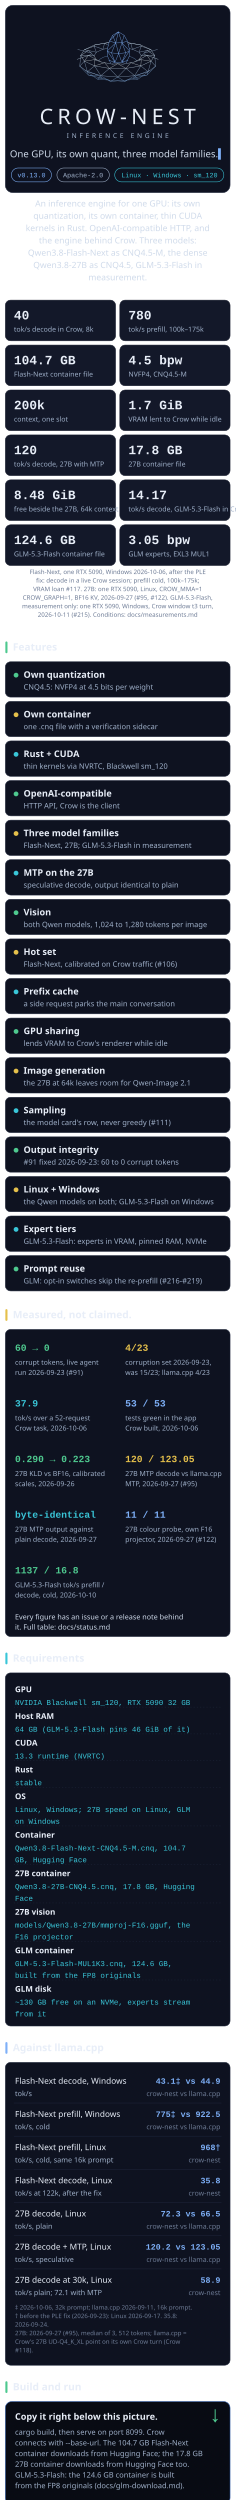
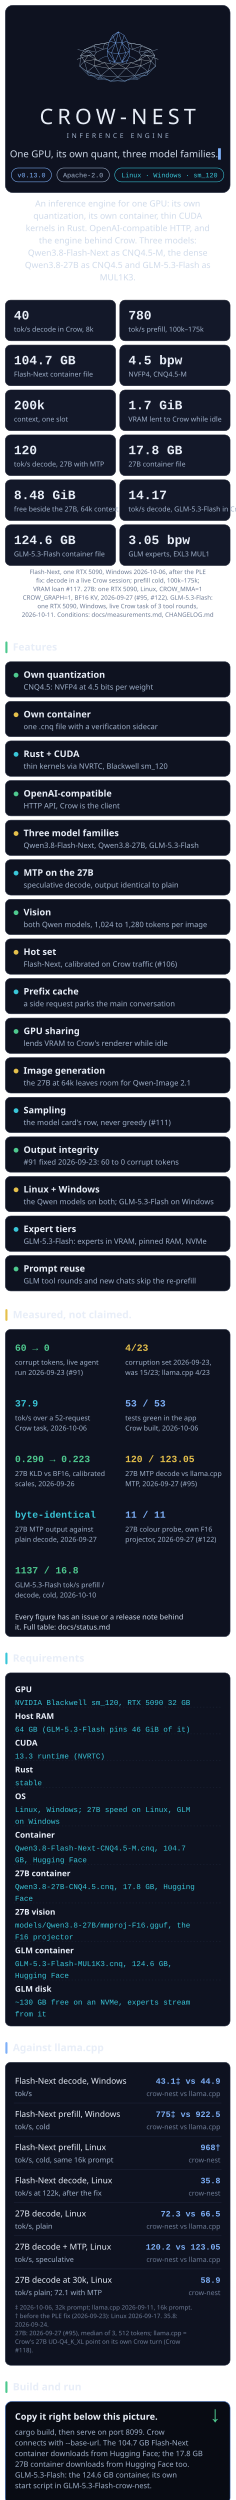
<svg xmlns="http://www.w3.org/2000/svg" viewBox="0 0 440 4673" width="440" height="4673" role="img" aria-label="crow-nest: one GPU, its own quant, three model families. Features, measurements, requirements.">
  <rect x="10" y="10" width="420" height="350" rx="14" fill="#0e1220" stroke="#1c2438" />
  <svg x="110" y="-4" width="220" height="220" viewBox="0 0 1024 1024">
    <defs>
      <clipPath id="noegg">
        <path clip-rule="evenodd" d="M0 0H1024V1024H0ZM518.0 295.0 568.2 326.0 595.7 375.6 612.5 437.6 612.7 505.8 583.0 574.0 518.0 605.0 453.0 574.0 423.3 505.8 423.5 437.6 440.3 375.6 467.8 326.0Z" />
      </clipPath>
      <clipPath id="abovefront">
        <path d="M0 0H1024V479L774.0 479.0L767.4 500.0L716.8 537.8L625.7 564.0L512.0 573.3L398.3 564.0L307.2 537.8L256.6 500.0L250.0 479.0L0 479Z" />
      </clipPath>
    </defs>
    <g fill="none" stroke-width="3" stroke-linejoin="round" stroke-linecap="round">
      <path stroke="#6789b2" clip-path="url(#noegg)" d="M346 548 360 532 386 517 422 506 465 499 512 497 559 499 602 506 638 517 664 532 678 548" />
      <path stroke="#acbece" d="M718 505 767 500 698 537M698 537 717 538 640 563M640 563 626 564 558 577M558 577 512 573 466 577M466 577 398 564 384 563M384 563 307 538 326 537M326 537 257 500 306 505" />
      <path stroke="#90a7c2" clip-path="url(#noegg)" d="M306 505 257 458 326 473M326 473 307 420 384 447M384 447 398 394 466 433M466 433 512 385 558 433M558 433 626 394 640 447M640 447 717 420 698 473M698 473 767 458 718 505" />
      <path stroke="#b9c0c4" d="M767 500 802 551 717 538M717 538 713 592 626 564M626 564 584 614 512 573M512 573 440 614 398 564M398 564 311 592 307 538M307 538 222 551 257 500" />
      <path stroke="#acbece" clip-path="url(#noegg)" d="M257 500 190 501 257 458M257 458 222 451 307 420M307 420 311 410 398 394M398 394 440 388 512 385M512 385 584 388 626 394M626 394 713 410 717 420M717 420 802 451 767 458M767 458 834 501 767 500" />
      <path stroke="#90a7c2" d="M834 501 842 594 802 551M802 551 776 643 713 592M713 592 659 677 584 614M584 614 512 689 440 614M440 614 365 677 311 592M311 592 248 643 222 551M222 551 182 594 190 501" />
      <path stroke="#6789b2" d="M842 594 766 673 776 643M776 643 688 708 659 677M659 677 575 728 512 689M512 689 449 728 365 677M365 677 336 708 248 643M248 643 258 673 182 594M794 629 678 675 766 673M766 673 645 699 688 708M688 708 586 716 575 728M575 728 512 722 449 728M449 728 438 716 336 708M336 708 379 699 258 673M258 673 346 675 230 629" />
      <path stroke="#90a7c2" clip-path="url(#noegg)" d="M306 505 326 473 384 447 466 433 558 433 640 447 698 473 718 505" />
      <path stroke="#b9c0c4" clip-path="url(#abovefront)" d="M718 505 698 537 640 563 558 577 466 577 384 563 326 537 306 505" />
      <path stroke="#acbece" clip-path="url(#noegg)" d="M190 501 222 451 311 410 440 388 584 388 713 410 802 451 834 501" />
      <path stroke="#acbece" d="M834 501 802 551 713 592 584 614 440 614 311 592 222 551 190 501" />
      <path stroke="#90a7c2" d="M842 594 776 643 659 677 512 689 365 677 248 643 182 594" />
      <path stroke="#6789b2" d="M678 675 645 699 586 716 512 722 438 716 379 699 346 675" />
      <path stroke="#7eb0f8" clip-path="url(#abovefront)" d="M440 376 495 392 549 391 596 376M421 462 458 479 520 484 582 478 615 462M434 543 489 560 548 560 602 543M440 376 518 295 495 392M518 295 549 391M468 326 495 392M568 326 549 391M421 462 495 392 458 479M495 392 520 484 549 391 582 478M549 391 615 462M458 479 489 560 520 484 548 560 582 478M421 462 489 560M615 462 548 560M489 560 453 574M548 560 583 574M518 295 568 326 596 376 612 438 613 506 583 574 518 605 453 574 423 506 424 438 440 376 468 326 518 295" />
      <path stroke="#acbece" d="M742 492 865 535" />
      <path stroke="#90a7c2" clip-path="url(#noegg)" d="M741 480 859 449" />
      <path stroke="#acbece" d="M282 492 159 535" />
      <path stroke="#90a7c2" clip-path="url(#noegg)" d="M283 480 164 449" />
    </g>
  </svg>
  <text x="220.0" y="232" font-family="-apple-system,BlinkMacSystemFont,'Segoe UI','Noto Sans',Helvetica,Arial,sans-serif" font-size="40" font-weight="300" fill="#e8eef8" text-anchor="middle" letter-spacing="8">CROW-NEST</text>
  <text x="220.0" y="258" font-family="-apple-system,BlinkMacSystemFont,'Segoe UI','Noto Sans',Helvetica,Arial,sans-serif" font-size="12.5" font-weight="400" fill="#9fb0c9" text-anchor="middle" letter-spacing="5">INFERENCE ENGINE</text>
  <text x="220.0" y="294" text-anchor="middle" font-family="-apple-system,BlinkMacSystemFont,'Segoe UI','Noto Sans',Helvetica,Arial,sans-serif" font-size="18" fill="#cfdaea">One GPU, its own quant, three model families.<tspan fill="#7eb0f8">▍<animate attributeName="opacity" values="1;1;0;0" keyTimes="0;.5;.5;1" dur="1.1s" repeatCount="indefinite" />
    </tspan>
  </text>
  <rect x="21.2" y="314" width="75" height="26" rx="13" fill="none" stroke="#7eb0f8" />
  <text x="58.8" y="331.5" font-family="ui-monospace,SFMono-Regular,'SF Mono',Menlo,Consolas,'Liberation Mono',monospace" font-size="12.5" font-weight="400" fill="#7eb0f8" text-anchor="middle" letter-spacing="0">v0.13.0</text>
  <rect x="106.4" y="314" width="98" height="26" rx="13" fill="none" stroke="#9fb0c9" />
  <text x="155.4" y="331.5" font-family="ui-monospace,SFMono-Regular,'SF Mono',Menlo,Consolas,'Liberation Mono',monospace" font-size="12.5" font-weight="400" fill="#9fb0c9" text-anchor="middle" letter-spacing="0">Apache-2.0</text>
  <rect x="214.4" y="314" width="204" height="26" rx="13" fill="none" stroke="#39c6d8" />
  <text x="316.6" y="331.5" font-family="ui-monospace,SFMono-Regular,'SF Mono',Menlo,Consolas,'Liberation Mono',monospace" font-size="12.5" font-weight="400" fill="#39c6d8" text-anchor="middle" letter-spacing="0">Linux · Windows · sm_120</text>
  <text x="220.0" y="386" font-family="-apple-system,BlinkMacSystemFont,'Segoe UI','Noto Sans',Helvetica,Arial,sans-serif" font-size="16" font-weight="400" fill="#cfdaea" text-anchor="middle" letter-spacing="0">An inference engine for one GPU: its own</text>
  <text x="220.0" y="409" font-family="-apple-system,BlinkMacSystemFont,'Segoe UI','Noto Sans',Helvetica,Arial,sans-serif" font-size="16" font-weight="400" fill="#cfdaea" text-anchor="middle" letter-spacing="0">quantization, its own container, thin CUDA</text>
  <text x="220.0" y="432" font-family="-apple-system,BlinkMacSystemFont,'Segoe UI','Noto Sans',Helvetica,Arial,sans-serif" font-size="16" font-weight="400" fill="#cfdaea" text-anchor="middle" letter-spacing="0">kernels in Rust. OpenAI-compatible HTTP, and</text>
  <text x="220.0" y="455" font-family="-apple-system,BlinkMacSystemFont,'Segoe UI','Noto Sans',Helvetica,Arial,sans-serif" font-size="16" font-weight="400" fill="#cfdaea" text-anchor="middle" letter-spacing="0">the engine behind Crow. Three models:</text>
  <text x="220.0" y="478" font-family="-apple-system,BlinkMacSystemFont,'Segoe UI','Noto Sans',Helvetica,Arial,sans-serif" font-size="16" font-weight="400" fill="#cfdaea" text-anchor="middle" letter-spacing="0">Qwen3.8-Flash-Next as CNQ4.5-M, the dense</text>
-   <text x="220.0" y="501" font-family="-apple-system,BlinkMacSystemFont,'Segoe UI','Noto Sans',Helvetica,Arial,sans-serif" font-size="16" font-weight="400" fill="#cfdaea" text-anchor="middle" letter-spacing="0">Qwen3.8-27B as CNQ4.5, GLM-5.3-Flash in</text>
-   <text x="220.0" y="524" font-family="-apple-system,BlinkMacSystemFont,'Segoe UI','Noto Sans',Helvetica,Arial,sans-serif" font-size="16" font-weight="400" fill="#cfdaea" text-anchor="middle" letter-spacing="0">measurement.</text>
+   <text x="220.0" y="501" font-family="-apple-system,BlinkMacSystemFont,'Segoe UI','Noto Sans',Helvetica,Arial,sans-serif" font-size="16" font-weight="400" fill="#cfdaea" text-anchor="middle" letter-spacing="0">Qwen3.8-27B as CNQ4.5 and GLM-5.3-Flash as</text>
+   <text x="220.0" y="524" font-family="-apple-system,BlinkMacSystemFont,'Segoe UI','Noto Sans',Helvetica,Arial,sans-serif" font-size="16" font-weight="400" fill="#cfdaea" text-anchor="middle" letter-spacing="0">MUL1K3.</text>
  <rect x="10" y="561" width="206" height="76" rx="10" fill="#131829" stroke="#131829" />
  <text x="26" y="597" font-family="ui-monospace,SFMono-Regular,'SF Mono',Menlo,Consolas,'Liberation Mono',monospace" font-size="24" font-weight="600" fill="#e8eef8" text-anchor="start" letter-spacing="0">40</text>
  <text x="26" y="620" font-family="-apple-system,BlinkMacSystemFont,'Segoe UI','Noto Sans',Helvetica,Arial,sans-serif" font-size="13" font-weight="400" fill="#9fb0c9" text-anchor="start" letter-spacing="0">tok/s decode in Crow, 8k</text>
  <rect x="224" y="561" width="206" height="76" rx="10" fill="#131829" stroke="#131829" />
  <text x="240" y="597" font-family="ui-monospace,SFMono-Regular,'SF Mono',Menlo,Consolas,'Liberation Mono',monospace" font-size="24" font-weight="600" fill="#e8eef8" text-anchor="start" letter-spacing="0">780</text>
  <text x="240" y="620" font-family="-apple-system,BlinkMacSystemFont,'Segoe UI','Noto Sans',Helvetica,Arial,sans-serif" font-size="13" font-weight="400" fill="#9fb0c9" text-anchor="start" letter-spacing="0">tok/s prefill, 100k–175k</text>
  <rect x="10" y="645" width="206" height="76" rx="10" fill="#131829" stroke="#131829" />
  <text x="26" y="681" font-family="ui-monospace,SFMono-Regular,'SF Mono',Menlo,Consolas,'Liberation Mono',monospace" font-size="24" font-weight="600" fill="#e8eef8" text-anchor="start" letter-spacing="0">104.7 GB</text>
  <text x="26" y="704" font-family="-apple-system,BlinkMacSystemFont,'Segoe UI','Noto Sans',Helvetica,Arial,sans-serif" font-size="13" font-weight="400" fill="#9fb0c9" text-anchor="start" letter-spacing="0">Flash-Next container file</text>
  <rect x="224" y="645" width="206" height="76" rx="10" fill="#131829" stroke="#131829" />
  <text x="240" y="681" font-family="ui-monospace,SFMono-Regular,'SF Mono',Menlo,Consolas,'Liberation Mono',monospace" font-size="24" font-weight="600" fill="#e8eef8" text-anchor="start" letter-spacing="0">4.5 bpw</text>
  <text x="240" y="704" font-family="-apple-system,BlinkMacSystemFont,'Segoe UI','Noto Sans',Helvetica,Arial,sans-serif" font-size="13" font-weight="400" fill="#9fb0c9" text-anchor="start" letter-spacing="0">NVFP4, CNQ4.5-M</text>
  <rect x="10" y="729" width="206" height="76" rx="10" fill="#131829" stroke="#131829" />
  <text x="26" y="765" font-family="ui-monospace,SFMono-Regular,'SF Mono',Menlo,Consolas,'Liberation Mono',monospace" font-size="24" font-weight="600" fill="#e8eef8" text-anchor="start" letter-spacing="0">200k</text>
  <text x="26" y="788" font-family="-apple-system,BlinkMacSystemFont,'Segoe UI','Noto Sans',Helvetica,Arial,sans-serif" font-size="13" font-weight="400" fill="#9fb0c9" text-anchor="start" letter-spacing="0">context, one slot</text>
  <rect x="224" y="729" width="206" height="76" rx="10" fill="#131829" stroke="#131829" />
  <text x="240" y="765" font-family="ui-monospace,SFMono-Regular,'SF Mono',Menlo,Consolas,'Liberation Mono',monospace" font-size="24" font-weight="600" fill="#e8eef8" text-anchor="start" letter-spacing="0">1.7 GiB</text>
  <text x="240" y="788" font-family="-apple-system,BlinkMacSystemFont,'Segoe UI','Noto Sans',Helvetica,Arial,sans-serif" font-size="13" font-weight="400" fill="#9fb0c9" text-anchor="start" letter-spacing="0">VRAM lent to Crow while idle</text>
  <rect x="10" y="813" width="206" height="76" rx="10" fill="#131829" stroke="#131829" />
  <text x="26" y="849" font-family="ui-monospace,SFMono-Regular,'SF Mono',Menlo,Consolas,'Liberation Mono',monospace" font-size="24" font-weight="600" fill="#e8eef8" text-anchor="start" letter-spacing="0">120</text>
  <text x="26" y="872" font-family="-apple-system,BlinkMacSystemFont,'Segoe UI','Noto Sans',Helvetica,Arial,sans-serif" font-size="13" font-weight="400" fill="#9fb0c9" text-anchor="start" letter-spacing="0">tok/s decode, 27B with MTP</text>
  <rect x="224" y="813" width="206" height="76" rx="10" fill="#131829" stroke="#131829" />
  <text x="240" y="849" font-family="ui-monospace,SFMono-Regular,'SF Mono',Menlo,Consolas,'Liberation Mono',monospace" font-size="24" font-weight="600" fill="#e8eef8" text-anchor="start" letter-spacing="0">17.8 GB</text>
  <text x="240" y="872" font-family="-apple-system,BlinkMacSystemFont,'Segoe UI','Noto Sans',Helvetica,Arial,sans-serif" font-size="13" font-weight="400" fill="#9fb0c9" text-anchor="start" letter-spacing="0">27B container file</text>
  <rect x="10" y="897" width="206" height="76" rx="10" fill="#131829" stroke="#131829" />
  <text x="26" y="933" font-family="ui-monospace,SFMono-Regular,'SF Mono',Menlo,Consolas,'Liberation Mono',monospace" font-size="24" font-weight="600" fill="#e8eef8" text-anchor="start" letter-spacing="0">8.48 GiB</text>
  <text x="26" y="956" font-family="-apple-system,BlinkMacSystemFont,'Segoe UI','Noto Sans',Helvetica,Arial,sans-serif" font-size="13" font-weight="400" fill="#9fb0c9" text-anchor="start" letter-spacing="0">free beside the 27B, 64k context</text>
  <rect x="224" y="897" width="206" height="76" rx="10" fill="#131829" stroke="#131829" />
  <text x="240" y="933" font-family="ui-monospace,SFMono-Regular,'SF Mono',Menlo,Consolas,'Liberation Mono',monospace" font-size="24" font-weight="600" fill="#e8eef8" text-anchor="start" letter-spacing="0">14.17</text>
  <text x="240" y="956" font-family="-apple-system,BlinkMacSystemFont,'Segoe UI','Noto Sans',Helvetica,Arial,sans-serif" font-size="13" font-weight="400" fill="#9fb0c9" text-anchor="start" letter-spacing="0">tok/s decode, GLM-5.3-Flash in Crow</text>
  <rect x="10" y="981" width="206" height="76" rx="10" fill="#131829" stroke="#131829" />
  <text x="26" y="1017" font-family="ui-monospace,SFMono-Regular,'SF Mono',Menlo,Consolas,'Liberation Mono',monospace" font-size="24" font-weight="600" fill="#e8eef8" text-anchor="start" letter-spacing="0">124.6 GB</text>
  <text x="26" y="1040" font-family="-apple-system,BlinkMacSystemFont,'Segoe UI','Noto Sans',Helvetica,Arial,sans-serif" font-size="13" font-weight="400" fill="#9fb0c9" text-anchor="start" letter-spacing="0">GLM-5.3-Flash container file</text>
  <rect x="224" y="981" width="206" height="76" rx="10" fill="#131829" stroke="#131829" />
  <text x="240" y="1017" font-family="ui-monospace,SFMono-Regular,'SF Mono',Menlo,Consolas,'Liberation Mono',monospace" font-size="24" font-weight="600" fill="#e8eef8" text-anchor="start" letter-spacing="0">3.05 bpw</text>
  <text x="240" y="1040" font-family="-apple-system,BlinkMacSystemFont,'Segoe UI','Noto Sans',Helvetica,Arial,sans-serif" font-size="13" font-weight="400" fill="#9fb0c9" text-anchor="start" letter-spacing="0">GLM experts, EXL3 MUL1</text>
  <text x="220.0" y="1073" font-family="-apple-system,BlinkMacSystemFont,'Segoe UI','Noto Sans',Helvetica,Arial,sans-serif" font-size="11.5" font-weight="400" fill="#6d7b95" text-anchor="middle" letter-spacing="0">Flash-Next, one RTX 5090, Windows 2026-10-06, after the PLE</text>
  <text x="220.0" y="1089" font-family="-apple-system,BlinkMacSystemFont,'Segoe UI','Noto Sans',Helvetica,Arial,sans-serif" font-size="11.5" font-weight="400" fill="#6d7b95" text-anchor="middle" letter-spacing="0">fix: decode in a live Crow session; prefill cold, 100k–175k;</text>
  <text x="220.0" y="1105" font-family="-apple-system,BlinkMacSystemFont,'Segoe UI','Noto Sans',Helvetica,Arial,sans-serif" font-size="11.5" font-weight="400" fill="#6d7b95" text-anchor="middle" letter-spacing="0">VRAM loan #117. 27B: one RTX 5090, Linux, CROW_MMA=1</text>
-   <text x="220.0" y="1121" font-family="-apple-system,BlinkMacSystemFont,'Segoe UI','Noto Sans',Helvetica,Arial,sans-serif" font-size="11.5" font-weight="400" fill="#6d7b95" text-anchor="middle" letter-spacing="0">CROW_GRAPH=1, BF16 KV, 2026-09-27 (#95, #122). GLM-5.3-Flash,</text>
-   <text x="220.0" y="1137" font-family="-apple-system,BlinkMacSystemFont,'Segoe UI','Noto Sans',Helvetica,Arial,sans-serif" font-size="11.5" font-weight="400" fill="#6d7b95" text-anchor="middle" letter-spacing="0">measurement only: one RTX 5090, Windows, Crow window t3 turn,</text>
-   <text x="220.0" y="1153" font-family="-apple-system,BlinkMacSystemFont,'Segoe UI','Noto Sans',Helvetica,Arial,sans-serif" font-size="11.5" font-weight="400" fill="#6d7b95" text-anchor="middle" letter-spacing="0">2026-10-11 (#215). Conditions: docs/measurements.md</text>
+   <text x="220.0" y="1121" font-family="-apple-system,BlinkMacSystemFont,'Segoe UI','Noto Sans',Helvetica,Arial,sans-serif" font-size="11.5" font-weight="400" fill="#6d7b95" text-anchor="middle" letter-spacing="0">CROW_GRAPH=1, BF16 KV, 2026-09-27 (#95, #122). GLM-5.3-Flash:</text>
+   <text x="220.0" y="1137" font-family="-apple-system,BlinkMacSystemFont,'Segoe UI','Noto Sans',Helvetica,Arial,sans-serif" font-size="11.5" font-weight="400" fill="#6d7b95" text-anchor="middle" letter-spacing="0">one RTX 5090, Windows, live Crow task of 3 tool rounds,</text>
+   <text x="220.0" y="1153" font-family="-apple-system,BlinkMacSystemFont,'Segoe UI','Noto Sans',Helvetica,Arial,sans-serif" font-size="11.5" font-weight="400" fill="#6d7b95" text-anchor="middle" letter-spacing="0">2026-10-11. Conditions: docs/measurements.md, CHANGELOG.md</text>
  <rect x="10" y="1199" width="4" height="22" rx="2" fill="#4ec98f" />
  <text x="24" y="1216" font-family="-apple-system,BlinkMacSystemFont,'Segoe UI','Noto Sans',Helvetica,Arial,sans-serif" font-size="19" font-weight="600" fill="#e8eef8" text-anchor="start" letter-spacing="0">Features</text>
  <rect x="10" y="1237" width="420" height="66" rx="10" fill="#0e1220" stroke="#1c2438" />
  <circle cx="30" cy="1262" r="4.5" fill="#4ec98f" />
  <text x="44" y="1267" font-family="-apple-system,BlinkMacSystemFont,'Segoe UI','Noto Sans',Helvetica,Arial,sans-serif" font-size="17" font-weight="600" fill="#e8eef8" text-anchor="start" letter-spacing="0">Own quantization</text>
  <text x="44" y="1289" font-family="-apple-system,BlinkMacSystemFont,'Segoe UI','Noto Sans',Helvetica,Arial,sans-serif" font-size="14" font-weight="400" fill="#9fb0c9" text-anchor="start" letter-spacing="0">CNQ4.5: NVFP4 at 4.5 bits per weight</text>
  <rect x="10" y="1311" width="420" height="66" rx="10" fill="#0e1220" stroke="#1c2438" />
  <circle cx="30" cy="1336" r="4.5" fill="#e5c04b" />
  <text x="44" y="1341" font-family="-apple-system,BlinkMacSystemFont,'Segoe UI','Noto Sans',Helvetica,Arial,sans-serif" font-size="17" font-weight="600" fill="#e8eef8" text-anchor="start" letter-spacing="0">Own container</text>
  <text x="44" y="1363" font-family="-apple-system,BlinkMacSystemFont,'Segoe UI','Noto Sans',Helvetica,Arial,sans-serif" font-size="14" font-weight="400" fill="#9fb0c9" text-anchor="start" letter-spacing="0">one .cnq file with a verification sidecar</text>
  <rect x="10" y="1385" width="420" height="66" rx="10" fill="#0e1220" stroke="#1c2438" />
  <circle cx="30" cy="1410" r="4.5" fill="#39c6d8" />
  <text x="44" y="1415" font-family="-apple-system,BlinkMacSystemFont,'Segoe UI','Noto Sans',Helvetica,Arial,sans-serif" font-size="17" font-weight="600" fill="#e8eef8" text-anchor="start" letter-spacing="0">Rust + CUDA</text>
  <text x="44" y="1437" font-family="-apple-system,BlinkMacSystemFont,'Segoe UI','Noto Sans',Helvetica,Arial,sans-serif" font-size="14" font-weight="400" fill="#9fb0c9" text-anchor="start" letter-spacing="0">thin kernels via NVRTC, Blackwell sm_120</text>
  <rect x="10" y="1459" width="420" height="66" rx="10" fill="#0e1220" stroke="#1c2438" />
  <circle cx="30" cy="1484" r="4.5" fill="#4ec98f" />
  <text x="44" y="1489" font-family="-apple-system,BlinkMacSystemFont,'Segoe UI','Noto Sans',Helvetica,Arial,sans-serif" font-size="17" font-weight="600" fill="#e8eef8" text-anchor="start" letter-spacing="0">OpenAI-compatible</text>
  <text x="44" y="1511" font-family="-apple-system,BlinkMacSystemFont,'Segoe UI','Noto Sans',Helvetica,Arial,sans-serif" font-size="14" font-weight="400" fill="#9fb0c9" text-anchor="start" letter-spacing="0">HTTP API, Crow is the client</text>
  <rect x="10" y="1533" width="420" height="66" rx="10" fill="#0e1220" stroke="#1c2438" />
  <circle cx="30" cy="1558" r="4.5" fill="#e5c04b" />
  <text x="44" y="1563" font-family="-apple-system,BlinkMacSystemFont,'Segoe UI','Noto Sans',Helvetica,Arial,sans-serif" font-size="17" font-weight="600" fill="#e8eef8" text-anchor="start" letter-spacing="0">Three model families</text>
-   <text x="44" y="1585" font-family="-apple-system,BlinkMacSystemFont,'Segoe UI','Noto Sans',Helvetica,Arial,sans-serif" font-size="14" font-weight="400" fill="#9fb0c9" text-anchor="start" letter-spacing="0">Flash-Next, 27B; GLM-5.3-Flash in measurement</text>
+   <text x="44" y="1585" font-family="-apple-system,BlinkMacSystemFont,'Segoe UI','Noto Sans',Helvetica,Arial,sans-serif" font-size="14" font-weight="400" fill="#9fb0c9" text-anchor="start" letter-spacing="0">Qwen3.8-Flash-Next, Qwen3.8-27B, GLM-5.3-Flash</text>
  <rect x="10" y="1607" width="420" height="66" rx="10" fill="#0e1220" stroke="#1c2438" />
  <circle cx="30" cy="1632" r="4.5" fill="#39c6d8" />
  <text x="44" y="1637" font-family="-apple-system,BlinkMacSystemFont,'Segoe UI','Noto Sans',Helvetica,Arial,sans-serif" font-size="17" font-weight="600" fill="#e8eef8" text-anchor="start" letter-spacing="0">MTP on the 27B</text>
  <text x="44" y="1659" font-family="-apple-system,BlinkMacSystemFont,'Segoe UI','Noto Sans',Helvetica,Arial,sans-serif" font-size="14" font-weight="400" fill="#9fb0c9" text-anchor="start" letter-spacing="0">speculative decode, output identical to plain</text>
  <rect x="10" y="1681" width="420" height="66" rx="10" fill="#0e1220" stroke="#1c2438" />
  <circle cx="30" cy="1706" r="4.5" fill="#4ec98f" />
  <text x="44" y="1711" font-family="-apple-system,BlinkMacSystemFont,'Segoe UI','Noto Sans',Helvetica,Arial,sans-serif" font-size="17" font-weight="600" fill="#e8eef8" text-anchor="start" letter-spacing="0">Vision</text>
  <text x="44" y="1733" font-family="-apple-system,BlinkMacSystemFont,'Segoe UI','Noto Sans',Helvetica,Arial,sans-serif" font-size="14" font-weight="400" fill="#9fb0c9" text-anchor="start" letter-spacing="0">both Qwen models, 1,024 to 1,280 tokens per image</text>
  <rect x="10" y="1755" width="420" height="66" rx="10" fill="#0e1220" stroke="#1c2438" />
  <circle cx="30" cy="1780" r="4.5" fill="#e5c04b" />
  <text x="44" y="1785" font-family="-apple-system,BlinkMacSystemFont,'Segoe UI','Noto Sans',Helvetica,Arial,sans-serif" font-size="17" font-weight="600" fill="#e8eef8" text-anchor="start" letter-spacing="0">Hot set</text>
  <text x="44" y="1807" font-family="-apple-system,BlinkMacSystemFont,'Segoe UI','Noto Sans',Helvetica,Arial,sans-serif" font-size="14" font-weight="400" fill="#9fb0c9" text-anchor="start" letter-spacing="0">Flash-Next, calibrated on Crow traffic (#106)</text>
  <rect x="10" y="1829" width="420" height="66" rx="10" fill="#0e1220" stroke="#1c2438" />
  <circle cx="30" cy="1854" r="4.5" fill="#39c6d8" />
  <text x="44" y="1859" font-family="-apple-system,BlinkMacSystemFont,'Segoe UI','Noto Sans',Helvetica,Arial,sans-serif" font-size="17" font-weight="600" fill="#e8eef8" text-anchor="start" letter-spacing="0">Prefix cache</text>
  <text x="44" y="1881" font-family="-apple-system,BlinkMacSystemFont,'Segoe UI','Noto Sans',Helvetica,Arial,sans-serif" font-size="14" font-weight="400" fill="#9fb0c9" text-anchor="start" letter-spacing="0">a side request parks the main conversation</text>
  <rect x="10" y="1903" width="420" height="66" rx="10" fill="#0e1220" stroke="#1c2438" />
  <circle cx="30" cy="1928" r="4.5" fill="#4ec98f" />
  <text x="44" y="1933" font-family="-apple-system,BlinkMacSystemFont,'Segoe UI','Noto Sans',Helvetica,Arial,sans-serif" font-size="17" font-weight="600" fill="#e8eef8" text-anchor="start" letter-spacing="0">GPU sharing</text>
  <text x="44" y="1955" font-family="-apple-system,BlinkMacSystemFont,'Segoe UI','Noto Sans',Helvetica,Arial,sans-serif" font-size="14" font-weight="400" fill="#9fb0c9" text-anchor="start" letter-spacing="0">lends VRAM to Crow's renderer while idle</text>
  <rect x="10" y="1977" width="420" height="66" rx="10" fill="#0e1220" stroke="#1c2438" />
  <circle cx="30" cy="2002" r="4.5" fill="#e5c04b" />
  <text x="44" y="2007" font-family="-apple-system,BlinkMacSystemFont,'Segoe UI','Noto Sans',Helvetica,Arial,sans-serif" font-size="17" font-weight="600" fill="#e8eef8" text-anchor="start" letter-spacing="0">Image generation</text>
  <text x="44" y="2029" font-family="-apple-system,BlinkMacSystemFont,'Segoe UI','Noto Sans',Helvetica,Arial,sans-serif" font-size="14" font-weight="400" fill="#9fb0c9" text-anchor="start" letter-spacing="0">the 27B at 64k leaves room for Qwen-Image 2.1</text>
  <rect x="10" y="2051" width="420" height="66" rx="10" fill="#0e1220" stroke="#1c2438" />
  <circle cx="30" cy="2076" r="4.5" fill="#39c6d8" />
  <text x="44" y="2081" font-family="-apple-system,BlinkMacSystemFont,'Segoe UI','Noto Sans',Helvetica,Arial,sans-serif" font-size="17" font-weight="600" fill="#e8eef8" text-anchor="start" letter-spacing="0">Sampling</text>
  <text x="44" y="2103" font-family="-apple-system,BlinkMacSystemFont,'Segoe UI','Noto Sans',Helvetica,Arial,sans-serif" font-size="14" font-weight="400" fill="#9fb0c9" text-anchor="start" letter-spacing="0">the model card's row, never greedy (#111)</text>
  <rect x="10" y="2125" width="420" height="66" rx="10" fill="#0e1220" stroke="#1c2438" />
  <circle cx="30" cy="2150" r="4.5" fill="#4ec98f" />
  <text x="44" y="2155" font-family="-apple-system,BlinkMacSystemFont,'Segoe UI','Noto Sans',Helvetica,Arial,sans-serif" font-size="17" font-weight="600" fill="#e8eef8" text-anchor="start" letter-spacing="0">Output integrity</text>
  <text x="44" y="2177" font-family="-apple-system,BlinkMacSystemFont,'Segoe UI','Noto Sans',Helvetica,Arial,sans-serif" font-size="14" font-weight="400" fill="#9fb0c9" text-anchor="start" letter-spacing="0">#91 fixed 2026-09-23: 60 to 0 corrupt tokens</text>
  <rect x="10" y="2199" width="420" height="66" rx="10" fill="#0e1220" stroke="#1c2438" />
  <circle cx="30" cy="2224" r="4.5" fill="#e5c04b" />
  <text x="44" y="2229" font-family="-apple-system,BlinkMacSystemFont,'Segoe UI','Noto Sans',Helvetica,Arial,sans-serif" font-size="17" font-weight="600" fill="#e8eef8" text-anchor="start" letter-spacing="0">Linux + Windows</text>
  <text x="44" y="2251" font-family="-apple-system,BlinkMacSystemFont,'Segoe UI','Noto Sans',Helvetica,Arial,sans-serif" font-size="14" font-weight="400" fill="#9fb0c9" text-anchor="start" letter-spacing="0">the Qwen models on both; GLM-5.3-Flash on Windows</text>
  <rect x="10" y="2273" width="420" height="66" rx="10" fill="#0e1220" stroke="#1c2438" />
  <circle cx="30" cy="2298" r="4.5" fill="#39c6d8" />
  <text x="44" y="2303" font-family="-apple-system,BlinkMacSystemFont,'Segoe UI','Noto Sans',Helvetica,Arial,sans-serif" font-size="17" font-weight="600" fill="#e8eef8" text-anchor="start" letter-spacing="0">Expert tiers</text>
  <text x="44" y="2325" font-family="-apple-system,BlinkMacSystemFont,'Segoe UI','Noto Sans',Helvetica,Arial,sans-serif" font-size="14" font-weight="400" fill="#9fb0c9" text-anchor="start" letter-spacing="0">GLM-5.3-Flash: experts in VRAM, pinned RAM, NVMe</text>
  <rect x="10" y="2347" width="420" height="66" rx="10" fill="#0e1220" stroke="#1c2438" />
  <circle cx="30" cy="2372" r="4.5" fill="#4ec98f" />
  <text x="44" y="2377" font-family="-apple-system,BlinkMacSystemFont,'Segoe UI','Noto Sans',Helvetica,Arial,sans-serif" font-size="17" font-weight="600" fill="#e8eef8" text-anchor="start" letter-spacing="0">Prompt reuse</text>
-   <text x="44" y="2399" font-family="-apple-system,BlinkMacSystemFont,'Segoe UI','Noto Sans',Helvetica,Arial,sans-serif" font-size="14" font-weight="400" fill="#9fb0c9" text-anchor="start" letter-spacing="0">GLM: opt-in switches skip the re-prefill (#216-#219)</text>
+   <text x="44" y="2399" font-family="-apple-system,BlinkMacSystemFont,'Segoe UI','Noto Sans',Helvetica,Arial,sans-serif" font-size="14" font-weight="400" fill="#9fb0c9" text-anchor="start" letter-spacing="0">GLM tool rounds and new chats skip the re-prefill</text>
  <rect x="10" y="2447" width="4" height="22" rx="2" fill="#e5c04b" />
  <text x="24" y="2464" font-family="-apple-system,BlinkMacSystemFont,'Segoe UI','Noto Sans',Helvetica,Arial,sans-serif" font-size="19" font-weight="600" fill="#e8eef8" text-anchor="start" letter-spacing="0">Measured, not claimed.</text>
  <rect x="10" y="2485" width="420" height="574" rx="10" fill="#0e1220" stroke="#1c2438" />
  <text x="28" y="2525" font-family="ui-monospace,SFMono-Regular,'SF Mono',Menlo,Consolas,'Liberation Mono',monospace" font-size="18" font-weight="600" fill="#4ec98f" text-anchor="start" letter-spacing="0">60 → 0</text>
  <text x="28" y="2551" font-family="-apple-system,BlinkMacSystemFont,'Segoe UI','Noto Sans',Helvetica,Arial,sans-serif" font-size="13" font-weight="400" fill="#9fb0c9" text-anchor="start" letter-spacing="0">corrupt tokens, live agent</text>
  <text x="28" y="2570" font-family="-apple-system,BlinkMacSystemFont,'Segoe UI','Noto Sans',Helvetica,Arial,sans-serif" font-size="13" font-weight="400" fill="#9fb0c9" text-anchor="start" letter-spacing="0">run 2026-09-23 (#91)</text>
  <text x="234" y="2525" font-family="ui-monospace,SFMono-Regular,'SF Mono',Menlo,Consolas,'Liberation Mono',monospace" font-size="18" font-weight="600" fill="#e5c04b" text-anchor="start" letter-spacing="0">4/23</text>
  <text x="234" y="2551" font-family="-apple-system,BlinkMacSystemFont,'Segoe UI','Noto Sans',Helvetica,Arial,sans-serif" font-size="13" font-weight="400" fill="#9fb0c9" text-anchor="start" letter-spacing="0">corruption set 2026-09-23,</text>
  <text x="234" y="2570" font-family="-apple-system,BlinkMacSystemFont,'Segoe UI','Noto Sans',Helvetica,Arial,sans-serif" font-size="13" font-weight="400" fill="#9fb0c9" text-anchor="start" letter-spacing="0">was 15/23; llama.cpp 4/23</text>
  <text x="28" y="2629" font-family="ui-monospace,SFMono-Regular,'SF Mono',Menlo,Consolas,'Liberation Mono',monospace" font-size="18" font-weight="600" fill="#39c6d8" text-anchor="start" letter-spacing="0">37.9</text>
  <text x="28" y="2655" font-family="-apple-system,BlinkMacSystemFont,'Segoe UI','Noto Sans',Helvetica,Arial,sans-serif" font-size="13" font-weight="400" fill="#9fb0c9" text-anchor="start" letter-spacing="0">tok/s over a 52-request</text>
  <text x="28" y="2674" font-family="-apple-system,BlinkMacSystemFont,'Segoe UI','Noto Sans',Helvetica,Arial,sans-serif" font-size="13" font-weight="400" fill="#9fb0c9" text-anchor="start" letter-spacing="0">Crow task, 2026-10-06</text>
  <text x="234" y="2629" font-family="ui-monospace,SFMono-Regular,'SF Mono',Menlo,Consolas,'Liberation Mono',monospace" font-size="18" font-weight="600" fill="#7eb0f8" text-anchor="start" letter-spacing="0">53 / 53</text>
  <text x="234" y="2655" font-family="-apple-system,BlinkMacSystemFont,'Segoe UI','Noto Sans',Helvetica,Arial,sans-serif" font-size="13" font-weight="400" fill="#9fb0c9" text-anchor="start" letter-spacing="0">tests green in the app</text>
  <text x="234" y="2674" font-family="-apple-system,BlinkMacSystemFont,'Segoe UI','Noto Sans',Helvetica,Arial,sans-serif" font-size="13" font-weight="400" fill="#9fb0c9" text-anchor="start" letter-spacing="0">Crow built, 2026-10-06</text>
  <text x="28" y="2733" font-family="ui-monospace,SFMono-Regular,'SF Mono',Menlo,Consolas,'Liberation Mono',monospace" font-size="18" font-weight="600" fill="#4ec98f" text-anchor="start" letter-spacing="0">0.290 → 0.223</text>
  <text x="28" y="2759" font-family="-apple-system,BlinkMacSystemFont,'Segoe UI','Noto Sans',Helvetica,Arial,sans-serif" font-size="13" font-weight="400" fill="#9fb0c9" text-anchor="start" letter-spacing="0">27B KLD vs BF16, calibrated</text>
  <text x="28" y="2778" font-family="-apple-system,BlinkMacSystemFont,'Segoe UI','Noto Sans',Helvetica,Arial,sans-serif" font-size="13" font-weight="400" fill="#9fb0c9" text-anchor="start" letter-spacing="0">scales, 2026-09-26</text>
  <text x="234" y="2733" font-family="ui-monospace,SFMono-Regular,'SF Mono',Menlo,Consolas,'Liberation Mono',monospace" font-size="18" font-weight="600" fill="#e5c04b" text-anchor="start" letter-spacing="0">120 / 123.05</text>
  <text x="234" y="2759" font-family="-apple-system,BlinkMacSystemFont,'Segoe UI','Noto Sans',Helvetica,Arial,sans-serif" font-size="13" font-weight="400" fill="#9fb0c9" text-anchor="start" letter-spacing="0">27B MTP decode vs llama.cpp</text>
  <text x="234" y="2778" font-family="-apple-system,BlinkMacSystemFont,'Segoe UI','Noto Sans',Helvetica,Arial,sans-serif" font-size="13" font-weight="400" fill="#9fb0c9" text-anchor="start" letter-spacing="0">MTP, 2026-09-27 (#95)</text>
  <text x="28" y="2837" font-family="ui-monospace,SFMono-Regular,'SF Mono',Menlo,Consolas,'Liberation Mono',monospace" font-size="18" font-weight="600" fill="#39c6d8" text-anchor="start" letter-spacing="0">byte-identical</text>
  <text x="28" y="2863" font-family="-apple-system,BlinkMacSystemFont,'Segoe UI','Noto Sans',Helvetica,Arial,sans-serif" font-size="13" font-weight="400" fill="#9fb0c9" text-anchor="start" letter-spacing="0">27B MTP output against</text>
  <text x="28" y="2882" font-family="-apple-system,BlinkMacSystemFont,'Segoe UI','Noto Sans',Helvetica,Arial,sans-serif" font-size="13" font-weight="400" fill="#9fb0c9" text-anchor="start" letter-spacing="0">plain decode, 2026-09-27</text>
  <text x="234" y="2837" font-family="ui-monospace,SFMono-Regular,'SF Mono',Menlo,Consolas,'Liberation Mono',monospace" font-size="18" font-weight="600" fill="#7eb0f8" text-anchor="start" letter-spacing="0">11 / 11</text>
  <text x="234" y="2863" font-family="-apple-system,BlinkMacSystemFont,'Segoe UI','Noto Sans',Helvetica,Arial,sans-serif" font-size="13" font-weight="400" fill="#9fb0c9" text-anchor="start" letter-spacing="0">27B colour probe, own F16</text>
  <text x="234" y="2882" font-family="-apple-system,BlinkMacSystemFont,'Segoe UI','Noto Sans',Helvetica,Arial,sans-serif" font-size="13" font-weight="400" fill="#9fb0c9" text-anchor="start" letter-spacing="0">projector, 2026-09-27 (#122)</text>
  <text x="28" y="2941" font-family="ui-monospace,SFMono-Regular,'SF Mono',Menlo,Consolas,'Liberation Mono',monospace" font-size="18" font-weight="600" fill="#4ec98f" text-anchor="start" letter-spacing="0">1137 / 16.8</text>
  <text x="28" y="2967" font-family="-apple-system,BlinkMacSystemFont,'Segoe UI','Noto Sans',Helvetica,Arial,sans-serif" font-size="13" font-weight="400" fill="#9fb0c9" text-anchor="start" letter-spacing="0">GLM-5.3-Flash tok/s prefill /</text>
  <text x="28" y="2986" font-family="-apple-system,BlinkMacSystemFont,'Segoe UI','Noto Sans',Helvetica,Arial,sans-serif" font-size="13" font-weight="400" fill="#9fb0c9" text-anchor="start" letter-spacing="0">decode, cold, 2026-10-10</text>
  <text x="28" y="3027" font-family="-apple-system,BlinkMacSystemFont,'Segoe UI','Noto Sans',Helvetica,Arial,sans-serif" font-size="13.5" font-weight="400" fill="#cfdaea" text-anchor="start" letter-spacing="0">Every figure has an issue or a release note behind</text>
  <text x="28" y="3046" font-family="-apple-system,BlinkMacSystemFont,'Segoe UI','Noto Sans',Helvetica,Arial,sans-serif" font-size="13.5" font-weight="400" fill="#cfdaea" text-anchor="start" letter-spacing="0">it. Full table: docs/status.md</text>
  <rect x="10" y="3089" width="4" height="22" rx="2" fill="#39c6d8" />
  <text x="24" y="3106" font-family="-apple-system,BlinkMacSystemFont,'Segoe UI','Noto Sans',Helvetica,Arial,sans-serif" font-size="19" font-weight="600" fill="#e8eef8" text-anchor="start" letter-spacing="0">Requirements</text>
  <rect x="10" y="3127" width="420" height="660" rx="10" fill="#0e1220" stroke="#1c2438" />
  <text x="28" y="3163" font-family="-apple-system,BlinkMacSystemFont,'Segoe UI','Noto Sans',Helvetica,Arial,sans-serif" font-size="15" font-weight="600" fill="#e8eef8" text-anchor="start" letter-spacing="0">GPU</text>
  <text x="28" y="3187" font-family="ui-monospace,SFMono-Regular,'SF Mono',Menlo,Consolas,'Liberation Mono',monospace" font-size="14" font-weight="400" fill="#39c6d8" text-anchor="start" letter-spacing="0">NVIDIA Blackwell sm_120, RTX 5090 32 GB</text>
  <line x1="26" y1="3191" x2="414" y2="3191" stroke="#1c2438" stroke-dasharray="2 4" />
  <text x="28" y="3213" font-family="-apple-system,BlinkMacSystemFont,'Segoe UI','Noto Sans',Helvetica,Arial,sans-serif" font-size="15" font-weight="600" fill="#e8eef8" text-anchor="start" letter-spacing="0">Host RAM</text>
  <text x="28" y="3237" font-family="ui-monospace,SFMono-Regular,'SF Mono',Menlo,Consolas,'Liberation Mono',monospace" font-size="14" font-weight="400" fill="#39c6d8" text-anchor="start" letter-spacing="0">64 GB (GLM-5.3-Flash pins 46 GiB of it)</text>
  <line x1="26" y1="3241" x2="414" y2="3241" stroke="#1c2438" stroke-dasharray="2 4" />
  <text x="28" y="3263" font-family="-apple-system,BlinkMacSystemFont,'Segoe UI','Noto Sans',Helvetica,Arial,sans-serif" font-size="15" font-weight="600" fill="#e8eef8" text-anchor="start" letter-spacing="0">CUDA</text>
  <text x="28" y="3287" font-family="ui-monospace,SFMono-Regular,'SF Mono',Menlo,Consolas,'Liberation Mono',monospace" font-size="14" font-weight="400" fill="#39c6d8" text-anchor="start" letter-spacing="0">13.3 runtime (NVRTC)</text>
  <line x1="26" y1="3291" x2="414" y2="3291" stroke="#1c2438" stroke-dasharray="2 4" />
  <text x="28" y="3313" font-family="-apple-system,BlinkMacSystemFont,'Segoe UI','Noto Sans',Helvetica,Arial,sans-serif" font-size="15" font-weight="600" fill="#e8eef8" text-anchor="start" letter-spacing="0">Rust</text>
  <text x="28" y="3337" font-family="ui-monospace,SFMono-Regular,'SF Mono',Menlo,Consolas,'Liberation Mono',monospace" font-size="14" font-weight="400" fill="#39c6d8" text-anchor="start" letter-spacing="0">stable</text>
  <line x1="26" y1="3341" x2="414" y2="3341" stroke="#1c2438" stroke-dasharray="2 4" />
  <text x="28" y="3363" font-family="-apple-system,BlinkMacSystemFont,'Segoe UI','Noto Sans',Helvetica,Arial,sans-serif" font-size="15" font-weight="600" fill="#e8eef8" text-anchor="start" letter-spacing="0">OS</text>
  <text x="28" y="3387" font-family="ui-monospace,SFMono-Regular,'SF Mono',Menlo,Consolas,'Liberation Mono',monospace" font-size="14" font-weight="400" fill="#39c6d8" text-anchor="start" letter-spacing="0">Linux, Windows; 27B speed on Linux, GLM</text>
  <text x="28" y="3409" font-family="ui-monospace,SFMono-Regular,'SF Mono',Menlo,Consolas,'Liberation Mono',monospace" font-size="14" font-weight="400" fill="#39c6d8" text-anchor="start" letter-spacing="0">on Windows</text>
  <line x1="26" y1="3413" x2="414" y2="3413" stroke="#1c2438" stroke-dasharray="2 4" />
  <text x="28" y="3435" font-family="-apple-system,BlinkMacSystemFont,'Segoe UI','Noto Sans',Helvetica,Arial,sans-serif" font-size="15" font-weight="600" fill="#e8eef8" text-anchor="start" letter-spacing="0">Container</text>
  <text x="28" y="3459" font-family="ui-monospace,SFMono-Regular,'SF Mono',Menlo,Consolas,'Liberation Mono',monospace" font-size="14" font-weight="400" fill="#39c6d8" text-anchor="start" letter-spacing="0">Qwen3.8-Flash-Next-CNQ4.5-M.cnq, 104.7</text>
  <text x="28" y="3481" font-family="ui-monospace,SFMono-Regular,'SF Mono',Menlo,Consolas,'Liberation Mono',monospace" font-size="14" font-weight="400" fill="#39c6d8" text-anchor="start" letter-spacing="0">GB, Hugging Face</text>
  <line x1="26" y1="3485" x2="414" y2="3485" stroke="#1c2438" stroke-dasharray="2 4" />
  <text x="28" y="3507" font-family="-apple-system,BlinkMacSystemFont,'Segoe UI','Noto Sans',Helvetica,Arial,sans-serif" font-size="15" font-weight="600" fill="#e8eef8" text-anchor="start" letter-spacing="0">27B container</text>
  <text x="28" y="3531" font-family="ui-monospace,SFMono-Regular,'SF Mono',Menlo,Consolas,'Liberation Mono',monospace" font-size="14" font-weight="400" fill="#39c6d8" text-anchor="start" letter-spacing="0">Qwen3.8-27B-CNQ4.5.cnq, 17.8 GB, Hugging</text>
  <text x="28" y="3553" font-family="ui-monospace,SFMono-Regular,'SF Mono',Menlo,Consolas,'Liberation Mono',monospace" font-size="14" font-weight="400" fill="#39c6d8" text-anchor="start" letter-spacing="0">Face</text>
  <line x1="26" y1="3557" x2="414" y2="3557" stroke="#1c2438" stroke-dasharray="2 4" />
  <text x="28" y="3579" font-family="-apple-system,BlinkMacSystemFont,'Segoe UI','Noto Sans',Helvetica,Arial,sans-serif" font-size="15" font-weight="600" fill="#e8eef8" text-anchor="start" letter-spacing="0">27B vision</text>
  <text x="28" y="3603" font-family="ui-monospace,SFMono-Regular,'SF Mono',Menlo,Consolas,'Liberation Mono',monospace" font-size="14" font-weight="400" fill="#39c6d8" text-anchor="start" letter-spacing="0">models/Qwen3.8-27B/mmproj-F16.gguf, the</text>
  <text x="28" y="3625" font-family="ui-monospace,SFMono-Regular,'SF Mono',Menlo,Consolas,'Liberation Mono',monospace" font-size="14" font-weight="400" fill="#39c6d8" text-anchor="start" letter-spacing="0">F16 projector</text>
  <line x1="26" y1="3629" x2="414" y2="3629" stroke="#1c2438" stroke-dasharray="2 4" />
  <text x="28" y="3651" font-family="-apple-system,BlinkMacSystemFont,'Segoe UI','Noto Sans',Helvetica,Arial,sans-serif" font-size="15" font-weight="600" fill="#e8eef8" text-anchor="start" letter-spacing="0">GLM container</text>
  <text x="28" y="3675" font-family="ui-monospace,SFMono-Regular,'SF Mono',Menlo,Consolas,'Liberation Mono',monospace" font-size="14" font-weight="400" fill="#39c6d8" text-anchor="start" letter-spacing="0">GLM-5.3-Flash-MUL1K3.cnq, 124.6 GB,</text>
-   <text x="28" y="3697" font-family="ui-monospace,SFMono-Regular,'SF Mono',Menlo,Consolas,'Liberation Mono',monospace" font-size="14" font-weight="400" fill="#39c6d8" text-anchor="start" letter-spacing="0">built from the FP8 originals</text>
+   <text x="28" y="3697" font-family="ui-monospace,SFMono-Regular,'SF Mono',Menlo,Consolas,'Liberation Mono',monospace" font-size="14" font-weight="400" fill="#39c6d8" text-anchor="start" letter-spacing="0">Hugging Face</text>
  <line x1="26" y1="3701" x2="414" y2="3701" stroke="#1c2438" stroke-dasharray="2 4" />
  <text x="28" y="3723" font-family="-apple-system,BlinkMacSystemFont,'Segoe UI','Noto Sans',Helvetica,Arial,sans-serif" font-size="15" font-weight="600" fill="#e8eef8" text-anchor="start" letter-spacing="0">GLM disk</text>
  <text x="28" y="3747" font-family="ui-monospace,SFMono-Regular,'SF Mono',Menlo,Consolas,'Liberation Mono',monospace" font-size="14" font-weight="400" fill="#39c6d8" text-anchor="start" letter-spacing="0">~130 GB free on an NVMe, experts stream</text>
  <text x="28" y="3769" font-family="ui-monospace,SFMono-Regular,'SF Mono',Menlo,Consolas,'Liberation Mono',monospace" font-size="14" font-weight="400" fill="#39c6d8" text-anchor="start" letter-spacing="0">from it</text>
  <rect x="10" y="3817" width="4" height="22" rx="2" fill="#7eb0f8" />
  <text x="24" y="3834" font-family="-apple-system,BlinkMacSystemFont,'Segoe UI','Noto Sans',Helvetica,Arial,sans-serif" font-size="19" font-weight="600" fill="#e8eef8" text-anchor="start" letter-spacing="0">Against llama.cpp</text>
  <rect x="10" y="3855" width="420" height="566" rx="10" fill="#0e1220" stroke="#1c2438" />
  <text x="28" y="3895" font-family="-apple-system,BlinkMacSystemFont,'Segoe UI','Noto Sans',Helvetica,Arial,sans-serif" font-size="15.5" font-weight="400" fill="#e8eef8" text-anchor="start" letter-spacing="0">Flash-Next decode, Windows</text>
  <text x="412" y="3895" font-family="ui-monospace,SFMono-Regular,'SF Mono',Menlo,Consolas,'Liberation Mono',monospace" font-size="15.5" font-weight="600" fill="#7eb0f8" text-anchor="end" letter-spacing="0">43.1‡ vs 44.9</text>
  <text x="28" y="3918" font-family="-apple-system,BlinkMacSystemFont,'Segoe UI','Noto Sans',Helvetica,Arial,sans-serif" font-size="13.5" font-weight="400" fill="#9fb0c9" text-anchor="start" letter-spacing="0">tok/s</text>
  <text x="412" y="3918" font-family="-apple-system,BlinkMacSystemFont,'Segoe UI','Noto Sans',Helvetica,Arial,sans-serif" font-size="13" font-weight="400" fill="#6d7b95" text-anchor="end" letter-spacing="0">crow-nest vs llama.cpp</text>
  <line x1="26" y1="3931" x2="414" y2="3931" stroke="#1c2438" />
  <text x="28" y="3957" font-family="-apple-system,BlinkMacSystemFont,'Segoe UI','Noto Sans',Helvetica,Arial,sans-serif" font-size="15.5" font-weight="400" fill="#e8eef8" text-anchor="start" letter-spacing="0">Flash-Next prefill, Windows</text>
  <text x="412" y="3957" font-family="ui-monospace,SFMono-Regular,'SF Mono',Menlo,Consolas,'Liberation Mono',monospace" font-size="15.5" font-weight="600" fill="#7eb0f8" text-anchor="end" letter-spacing="0">775‡ vs 922.5</text>
  <text x="28" y="3980" font-family="-apple-system,BlinkMacSystemFont,'Segoe UI','Noto Sans',Helvetica,Arial,sans-serif" font-size="13.5" font-weight="400" fill="#9fb0c9" text-anchor="start" letter-spacing="0">tok/s, cold</text>
  <text x="412" y="3980" font-family="-apple-system,BlinkMacSystemFont,'Segoe UI','Noto Sans',Helvetica,Arial,sans-serif" font-size="13" font-weight="400" fill="#6d7b95" text-anchor="end" letter-spacing="0">crow-nest vs llama.cpp</text>
  <line x1="26" y1="3993" x2="414" y2="3993" stroke="#1c2438" />
  <text x="28" y="4019" font-family="-apple-system,BlinkMacSystemFont,'Segoe UI','Noto Sans',Helvetica,Arial,sans-serif" font-size="15.5" font-weight="400" fill="#e8eef8" text-anchor="start" letter-spacing="0">Flash-Next prefill, Linux</text>
  <text x="412" y="4019" font-family="ui-monospace,SFMono-Regular,'SF Mono',Menlo,Consolas,'Liberation Mono',monospace" font-size="15.5" font-weight="600" fill="#7eb0f8" text-anchor="end" letter-spacing="0">968†</text>
  <text x="28" y="4042" font-family="-apple-system,BlinkMacSystemFont,'Segoe UI','Noto Sans',Helvetica,Arial,sans-serif" font-size="13.5" font-weight="400" fill="#9fb0c9" text-anchor="start" letter-spacing="0">tok/s, cold, same 16k prompt</text>
  <text x="412" y="4042" font-family="-apple-system,BlinkMacSystemFont,'Segoe UI','Noto Sans',Helvetica,Arial,sans-serif" font-size="13" font-weight="400" fill="#6d7b95" text-anchor="end" letter-spacing="0">crow-nest</text>
  <line x1="26" y1="4055" x2="414" y2="4055" stroke="#1c2438" />
  <text x="28" y="4081" font-family="-apple-system,BlinkMacSystemFont,'Segoe UI','Noto Sans',Helvetica,Arial,sans-serif" font-size="15.5" font-weight="400" fill="#e8eef8" text-anchor="start" letter-spacing="0">Flash-Next decode, Linux</text>
  <text x="412" y="4081" font-family="ui-monospace,SFMono-Regular,'SF Mono',Menlo,Consolas,'Liberation Mono',monospace" font-size="15.5" font-weight="600" fill="#7eb0f8" text-anchor="end" letter-spacing="0">35.8</text>
  <text x="28" y="4104" font-family="-apple-system,BlinkMacSystemFont,'Segoe UI','Noto Sans',Helvetica,Arial,sans-serif" font-size="13.5" font-weight="400" fill="#9fb0c9" text-anchor="start" letter-spacing="0">tok/s at 122k, after the fix</text>
  <text x="412" y="4104" font-family="-apple-system,BlinkMacSystemFont,'Segoe UI','Noto Sans',Helvetica,Arial,sans-serif" font-size="13" font-weight="400" fill="#6d7b95" text-anchor="end" letter-spacing="0">crow-nest</text>
  <line x1="26" y1="4117" x2="414" y2="4117" stroke="#1c2438" />
  <text x="28" y="4143" font-family="-apple-system,BlinkMacSystemFont,'Segoe UI','Noto Sans',Helvetica,Arial,sans-serif" font-size="15.5" font-weight="400" fill="#e8eef8" text-anchor="start" letter-spacing="0">27B decode, Linux</text>
  <text x="412" y="4143" font-family="ui-monospace,SFMono-Regular,'SF Mono',Menlo,Consolas,'Liberation Mono',monospace" font-size="15.5" font-weight="600" fill="#7eb0f8" text-anchor="end" letter-spacing="0">72.3 vs 66.5</text>
  <text x="28" y="4166" font-family="-apple-system,BlinkMacSystemFont,'Segoe UI','Noto Sans',Helvetica,Arial,sans-serif" font-size="13.5" font-weight="400" fill="#9fb0c9" text-anchor="start" letter-spacing="0">tok/s, plain</text>
  <text x="412" y="4166" font-family="-apple-system,BlinkMacSystemFont,'Segoe UI','Noto Sans',Helvetica,Arial,sans-serif" font-size="13" font-weight="400" fill="#6d7b95" text-anchor="end" letter-spacing="0">crow-nest vs llama.cpp</text>
  <line x1="26" y1="4179" x2="414" y2="4179" stroke="#1c2438" />
  <text x="28" y="4205" font-family="-apple-system,BlinkMacSystemFont,'Segoe UI','Noto Sans',Helvetica,Arial,sans-serif" font-size="15.5" font-weight="400" fill="#e8eef8" text-anchor="start" letter-spacing="0">27B decode + MTP, Linux</text>
  <text x="412" y="4205" font-family="ui-monospace,SFMono-Regular,'SF Mono',Menlo,Consolas,'Liberation Mono',monospace" font-size="15.5" font-weight="600" fill="#7eb0f8" text-anchor="end" letter-spacing="0">120.2 vs 123.05</text>
  <text x="28" y="4228" font-family="-apple-system,BlinkMacSystemFont,'Segoe UI','Noto Sans',Helvetica,Arial,sans-serif" font-size="13.5" font-weight="400" fill="#9fb0c9" text-anchor="start" letter-spacing="0">tok/s, speculative</text>
  <text x="412" y="4228" font-family="-apple-system,BlinkMacSystemFont,'Segoe UI','Noto Sans',Helvetica,Arial,sans-serif" font-size="13" font-weight="400" fill="#6d7b95" text-anchor="end" letter-spacing="0">crow-nest vs llama.cpp</text>
  <line x1="26" y1="4241" x2="414" y2="4241" stroke="#1c2438" />
  <text x="28" y="4267" font-family="-apple-system,BlinkMacSystemFont,'Segoe UI','Noto Sans',Helvetica,Arial,sans-serif" font-size="15.5" font-weight="400" fill="#e8eef8" text-anchor="start" letter-spacing="0">27B decode at 30k, Linux</text>
  <text x="412" y="4267" font-family="ui-monospace,SFMono-Regular,'SF Mono',Menlo,Consolas,'Liberation Mono',monospace" font-size="15.5" font-weight="600" fill="#7eb0f8" text-anchor="end" letter-spacing="0">58.9</text>
  <text x="28" y="4290" font-family="-apple-system,BlinkMacSystemFont,'Segoe UI','Noto Sans',Helvetica,Arial,sans-serif" font-size="13.5" font-weight="400" fill="#9fb0c9" text-anchor="start" letter-spacing="0">tok/s plain; 72.1 with MTP</text>
  <text x="412" y="4290" font-family="-apple-system,BlinkMacSystemFont,'Segoe UI','Noto Sans',Helvetica,Arial,sans-serif" font-size="13" font-weight="400" fill="#6d7b95" text-anchor="end" letter-spacing="0">crow-nest</text>
  <text x="28" y="4317" font-family="-apple-system,BlinkMacSystemFont,'Segoe UI','Noto Sans',Helvetica,Arial,sans-serif" font-size="11.5" font-weight="400" fill="#6d7b95" text-anchor="start" letter-spacing="0">‡ 2026-10-06, 32k prompt; llama.cpp 2026-09-11, 16k prompt.</text>
  <text x="28" y="4333" font-family="-apple-system,BlinkMacSystemFont,'Segoe UI','Noto Sans',Helvetica,Arial,sans-serif" font-size="11.5" font-weight="400" fill="#6d7b95" text-anchor="start" letter-spacing="0">† before the PLE fix (2026-09-23): Linux 2026-09-17. 35.8:</text>
  <text x="28" y="4349" font-family="-apple-system,BlinkMacSystemFont,'Segoe UI','Noto Sans',Helvetica,Arial,sans-serif" font-size="11.5" font-weight="400" fill="#6d7b95" text-anchor="start" letter-spacing="0">2026-09-24.</text>
  <text x="28" y="4365" font-family="-apple-system,BlinkMacSystemFont,'Segoe UI','Noto Sans',Helvetica,Arial,sans-serif" font-size="11.5" font-weight="400" fill="#6d7b95" text-anchor="start" letter-spacing="0">27B: 2026-09-27 (#95), median of 3, 512 tokens; llama.cpp =</text>
  <text x="28" y="4381" font-family="-apple-system,BlinkMacSystemFont,'Segoe UI','Noto Sans',Helvetica,Arial,sans-serif" font-size="11.5" font-weight="400" fill="#6d7b95" text-anchor="start" letter-spacing="0">Crow's 27B UD-Q4_K_XL point on its own Crow turn (Crow</text>
  <text x="28" y="4397" font-family="-apple-system,BlinkMacSystemFont,'Segoe UI','Noto Sans',Helvetica,Arial,sans-serif" font-size="11.5" font-weight="400" fill="#6d7b95" text-anchor="start" letter-spacing="0">#118).</text>
  <rect x="10" y="4451" width="4" height="22" rx="2" fill="#4ec98f" />
  <text x="24" y="4468" font-family="-apple-system,BlinkMacSystemFont,'Segoe UI','Noto Sans',Helvetica,Arial,sans-serif" font-size="19" font-weight="600" fill="#e8eef8" text-anchor="start" letter-spacing="0">Build and run</text>
  <rect x="10" y="4489" width="420" height="192" rx="12" fill="#080b13" stroke="#2c5bac" />
  <text x="28" y="4523" font-family="-apple-system,BlinkMacSystemFont,'Segoe UI','Noto Sans',Helvetica,Arial,sans-serif" font-size="17" font-weight="600" fill="#e8eef8" text-anchor="start" letter-spacing="0">Copy it right below this picture.</text>
  <text x="28" y="4551" font-family="-apple-system,BlinkMacSystemFont,'Segoe UI','Noto Sans',Helvetica,Arial,sans-serif" font-size="14" font-weight="400" fill="#9fb0c9" text-anchor="start" letter-spacing="0">cargo build, then serve on port 8099. Crow</text>
  <text x="28" y="4571" font-family="-apple-system,BlinkMacSystemFont,'Segoe UI','Noto Sans',Helvetica,Arial,sans-serif" font-size="14" font-weight="400" fill="#9fb0c9" text-anchor="start" letter-spacing="0">connects with --base-url. The 104.7 GB Flash-Next</text>
  <text x="28" y="4591" font-family="-apple-system,BlinkMacSystemFont,'Segoe UI','Noto Sans',Helvetica,Arial,sans-serif" font-size="14" font-weight="400" fill="#9fb0c9" text-anchor="start" letter-spacing="0">container downloads from Hugging Face; the 17.8 GB</text>
  <text x="28" y="4611" font-family="-apple-system,BlinkMacSystemFont,'Segoe UI','Noto Sans',Helvetica,Arial,sans-serif" font-size="14" font-weight="400" fill="#9fb0c9" text-anchor="start" letter-spacing="0">27B container downloads from Hugging Face too.</text>
-   <text x="28" y="4631" font-family="-apple-system,BlinkMacSystemFont,'Segoe UI','Noto Sans',Helvetica,Arial,sans-serif" font-size="14" font-weight="400" fill="#9fb0c9" text-anchor="start" letter-spacing="0">GLM-5.3-Flash: the 124.6 GB container is built</text>
-   <text x="28" y="4651" font-family="-apple-system,BlinkMacSystemFont,'Segoe UI','Noto Sans',Helvetica,Arial,sans-serif" font-size="14" font-weight="400" fill="#9fb0c9" text-anchor="start" letter-spacing="0">from the FP8 originals (docs/glm-download.md).</text>
+   <text x="28" y="4631" font-family="-apple-system,BlinkMacSystemFont,'Segoe UI','Noto Sans',Helvetica,Arial,sans-serif" font-size="14" font-weight="400" fill="#9fb0c9" text-anchor="start" letter-spacing="0">GLM-5.3-Flash: the 124.6 GB container, its own</text>
+   <text x="28" y="4651" font-family="-apple-system,BlinkMacSystemFont,'Segoe UI','Noto Sans',Helvetica,Arial,sans-serif" font-size="14" font-weight="400" fill="#9fb0c9" text-anchor="start" letter-spacing="0">start script in GLM-5.3-Flash-crow-nest.</text>
  <text x="410" y="4525" font-family="-apple-system,BlinkMacSystemFont,'Segoe UI','Noto Sans',Helvetica,Arial,sans-serif" font-size="30" font-weight="400" fill="#4ec98f" text-anchor="end" letter-spacing="0">↓</text>
</svg>
